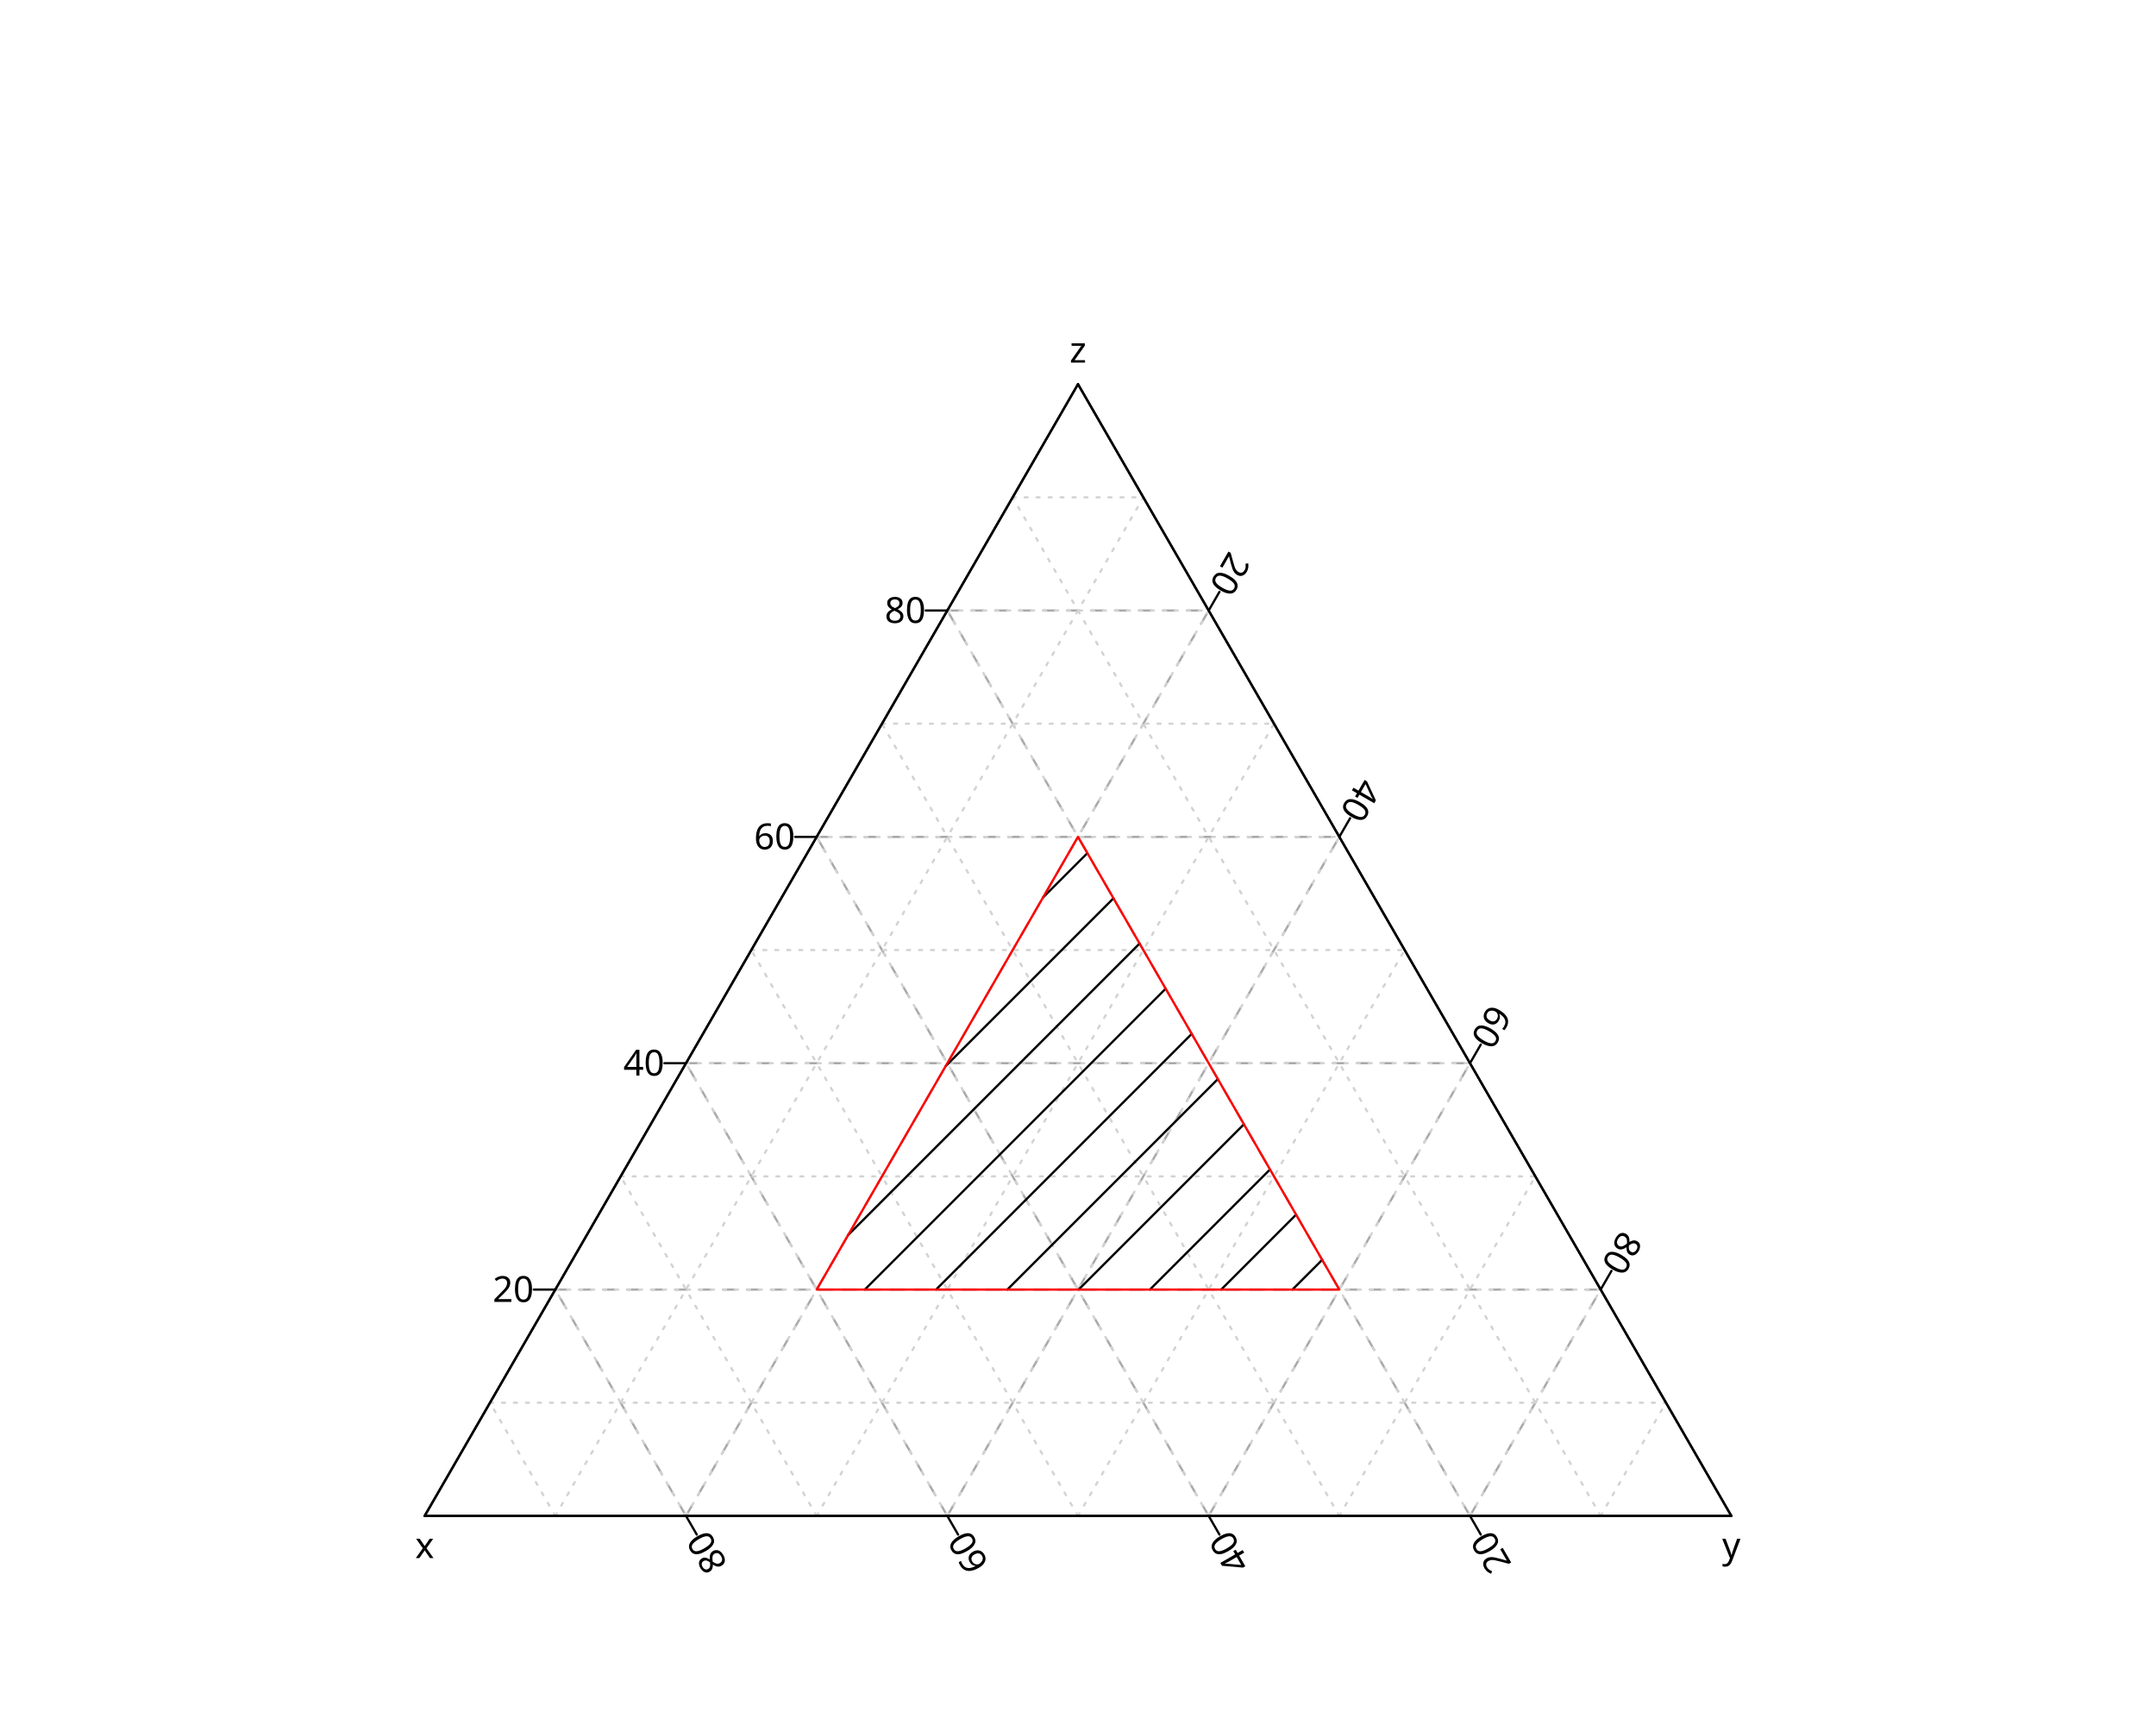
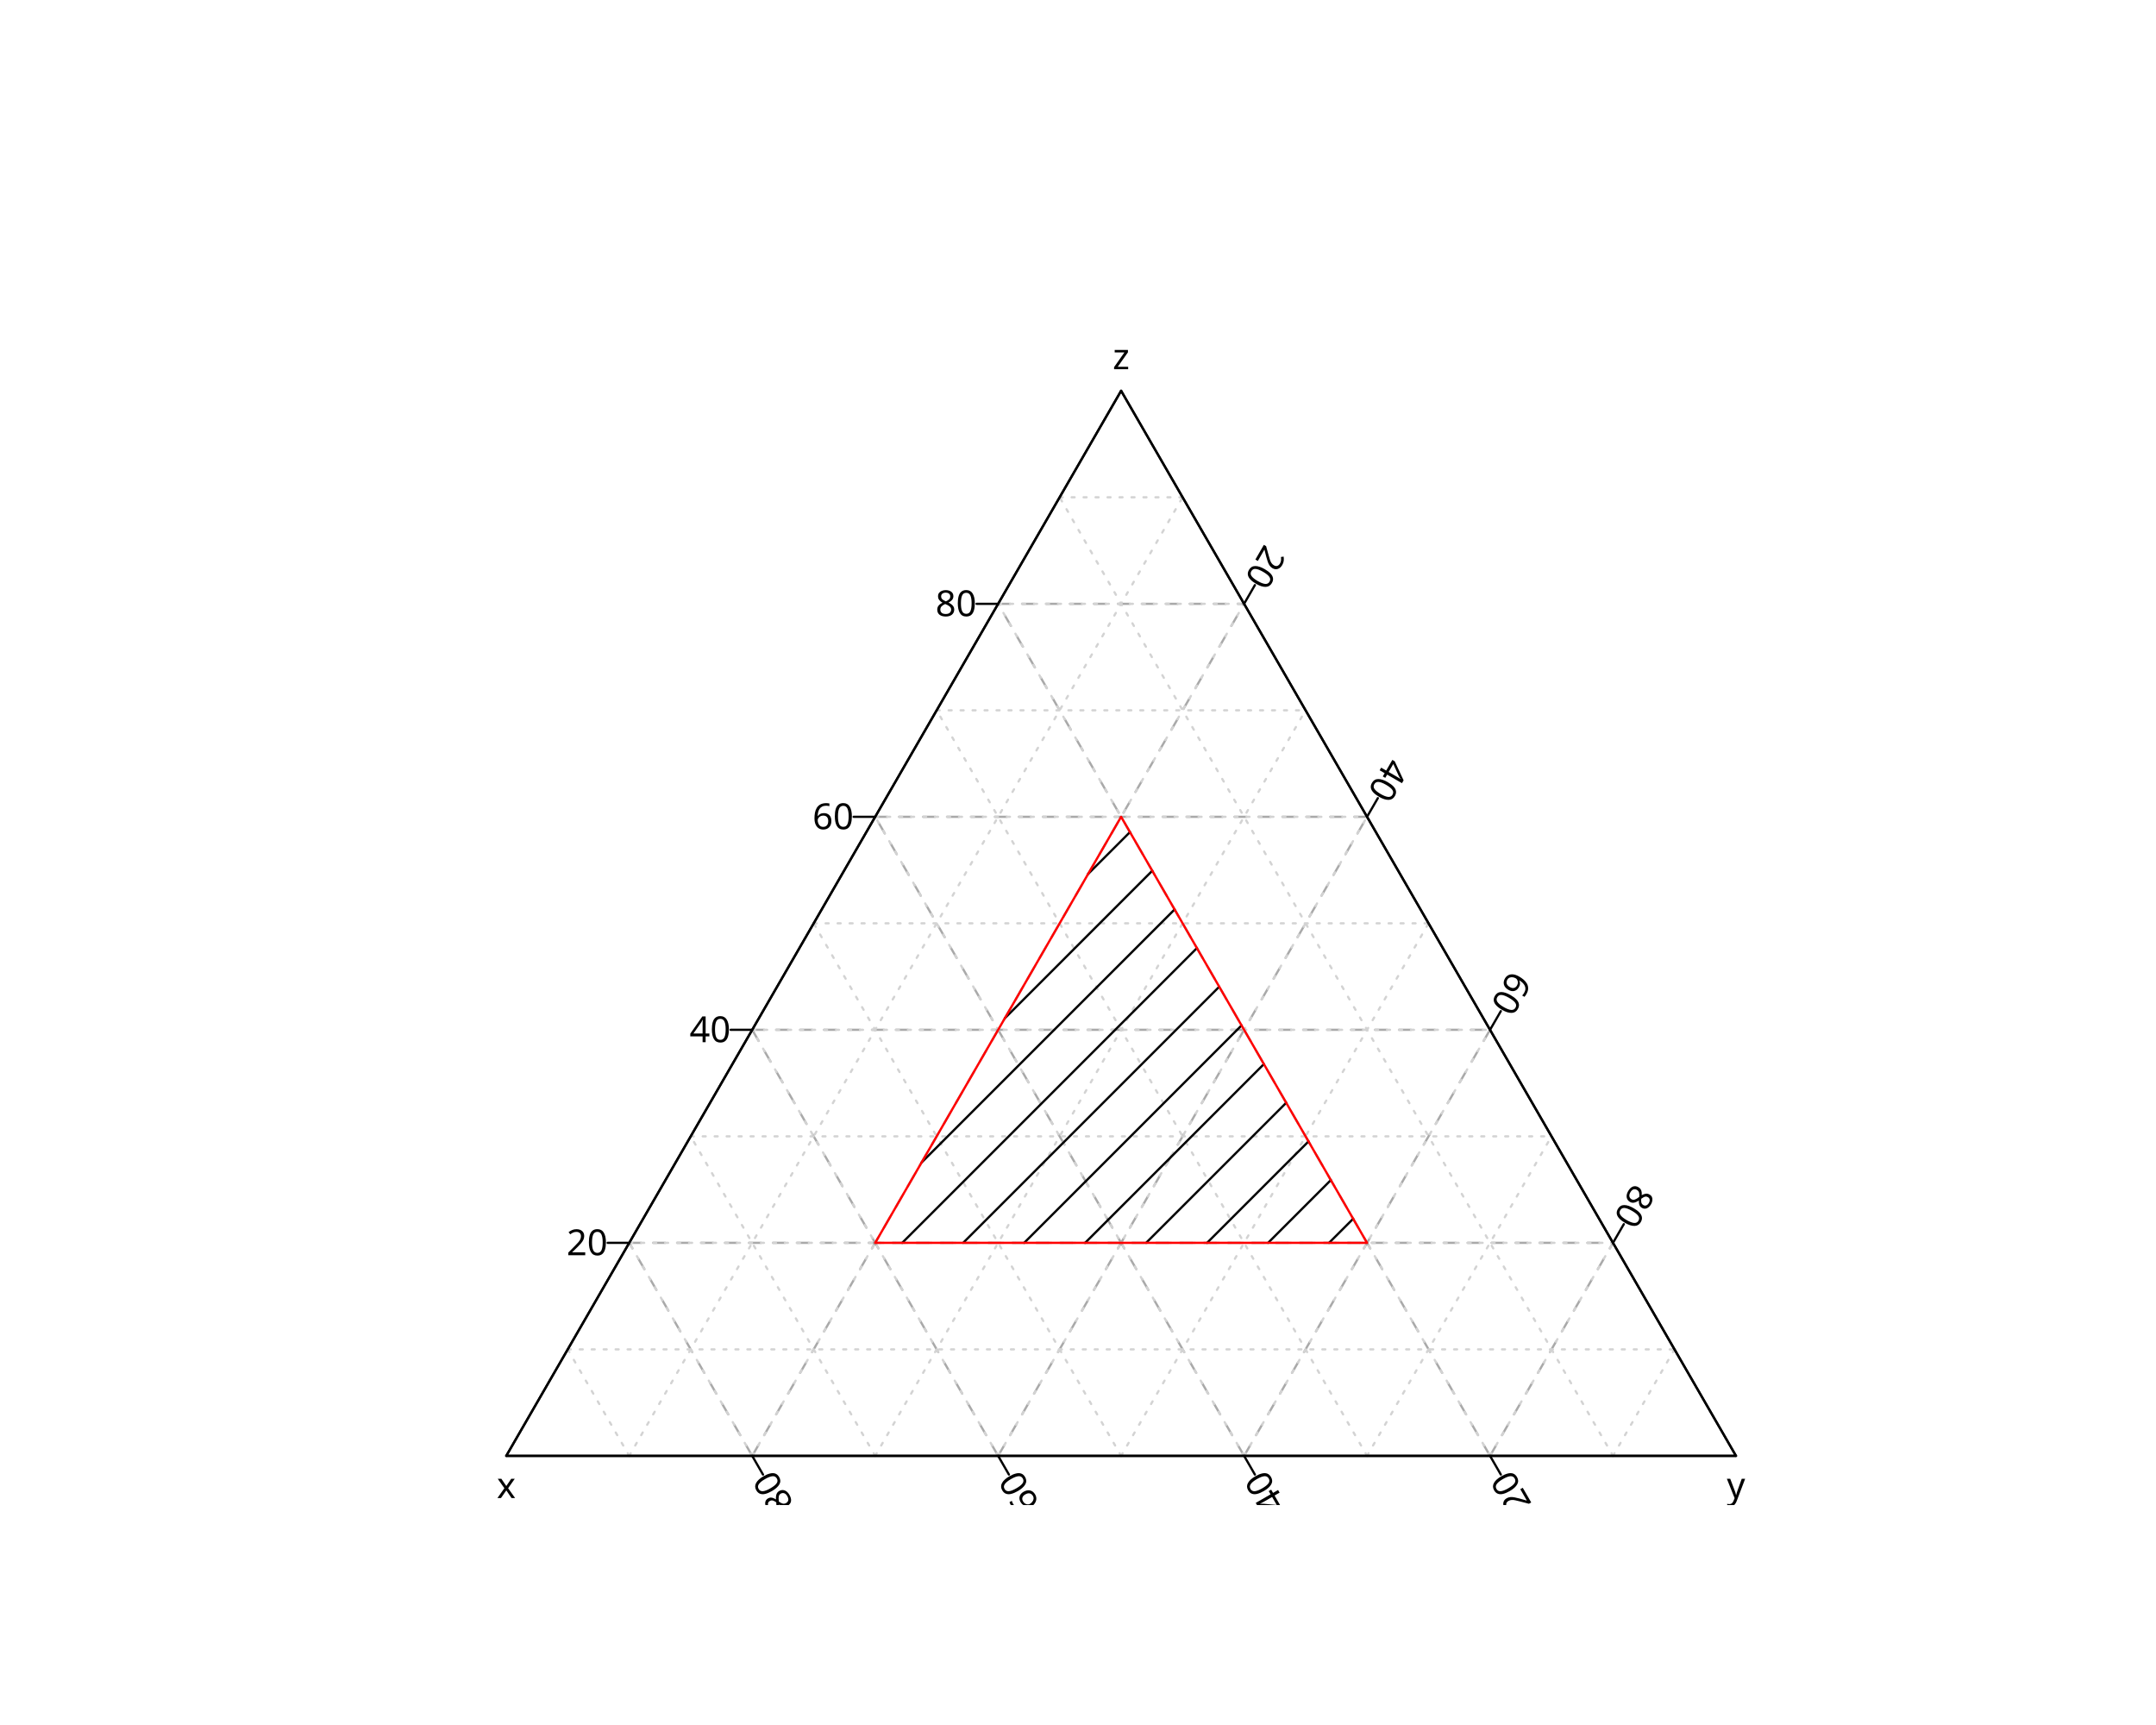
<svg xmlns="http://www.w3.org/2000/svg" class="svglite" data-engine-version="2.0" width="720.00pt" height="576.00pt" viewBox="0 0 720.00 576.00">
  <defs>
    <style type="text/css">
    .svglite line, .svglite polyline, .svglite polygon, .svglite path, .svglite rect, .svglite circle {
      fill: none;
      stroke: #000000;
      stroke-linecap: round;
      stroke-linejoin: round;
      stroke-miterlimit: 10.00;
    }
  </style>
  </defs>
  <rect width="100%" height="100%" style="stroke: none; fill: #FFFFFF;" />
  <defs>
    <clipPath id="cpMC4wMHw3MjAuMDB8MC4wMHw1NzYuMDA=">
      <rect x="0.00" y="0.00" width="720.00" height="576.00" />
    </clipPath>
  </defs>
  <g clip-path="url(#cpMC4wMHw3MjAuMDB8MC4wMHw1NzYuMDA=)">
</g>
  <defs>
-     <clipPath id="cpMTAwLjgwfDYxOS4yMHwyOC44MHw1NDcuMjA=">
-       <rect x="100.80" y="28.80" width="518.40" height="518.40" />
+     <clipPath id="cpMTUyLjY0fDU5Ni4xNnw1OS4wNHw1MDIuNTY=">
+       <rect x="152.64" y="59.04" width="443.52" height="443.52" />
    </clipPath>
  </defs>
-   <g clip-path="url(#cpMTAwLjgwfDYxOS4yMHwyOC44MHw1NDcuMjA=)">
-     <line x1="490.91" y1="506.18" x2="316.36" y2="203.86" style="stroke-width: 0.75; stroke: #A9A9A9; stroke-dasharray: 4.00,4.00;" />
-     <line x1="490.91" y1="506.18" x2="534.55" y2="430.60" style="stroke-width: 0.75; stroke: #A9A9A9; stroke-dasharray: 4.00,4.00;" />
-     <line x1="185.45" y1="430.60" x2="534.55" y2="430.60" style="stroke-width: 0.75; stroke: #A9A9A9; stroke-dasharray: 4.00,4.00;" />
-     <line x1="403.64" y1="506.18" x2="272.73" y2="279.44" style="stroke-width: 0.75; stroke: #A9A9A9; stroke-dasharray: 4.00,4.00;" />
-     <line x1="403.64" y1="506.18" x2="490.91" y2="355.02" style="stroke-width: 0.75; stroke: #A9A9A9; stroke-dasharray: 4.00,4.00;" />
-     <line x1="229.09" y1="355.02" x2="490.91" y2="355.02" style="stroke-width: 0.75; stroke: #A9A9A9; stroke-dasharray: 4.00,4.00;" />
-     <line x1="316.36" y1="506.18" x2="229.09" y2="355.02" style="stroke-width: 0.75; stroke: #A9A9A9; stroke-dasharray: 4.00,4.00;" />
-     <line x1="316.36" y1="506.18" x2="447.27" y2="279.44" style="stroke-width: 0.75; stroke: #A9A9A9; stroke-dasharray: 4.00,4.00;" />
-     <line x1="272.73" y1="279.44" x2="447.27" y2="279.44" style="stroke-width: 0.75; stroke: #A9A9A9; stroke-dasharray: 4.00,4.00;" />
-     <line x1="229.09" y1="506.18" x2="185.45" y2="430.60" style="stroke-width: 0.75; stroke: #A9A9A9; stroke-dasharray: 4.00,4.00;" />
-     <line x1="229.09" y1="506.18" x2="403.64" y2="203.86" style="stroke-width: 0.75; stroke: #A9A9A9; stroke-dasharray: 4.00,4.00;" />
-     <line x1="316.36" y1="203.86" x2="403.64" y2="203.86" style="stroke-width: 0.75; stroke: #A9A9A9; stroke-dasharray: 4.00,4.00;" />
-     <line x1="534.55" y1="506.18" x2="338.18" y2="166.07" style="stroke-width: 0.75; stroke: #D3D3D3; stroke-dasharray: 1.00,3.00;" />
-     <line x1="534.55" y1="506.18" x2="556.36" y2="468.39" style="stroke-width: 0.75; stroke: #D3D3D3; stroke-dasharray: 1.00,3.00;" />
-     <line x1="163.64" y1="468.39" x2="556.36" y2="468.39" style="stroke-width: 0.75; stroke: #D3D3D3; stroke-dasharray: 1.00,3.00;" />
-     <line x1="490.91" y1="506.18" x2="316.36" y2="203.86" style="stroke-width: 0.75; stroke: #D3D3D3; stroke-dasharray: 1.00,3.00;" />
-     <line x1="490.91" y1="506.18" x2="534.55" y2="430.60" style="stroke-width: 0.75; stroke: #D3D3D3; stroke-dasharray: 1.00,3.00;" />
-     <line x1="185.45" y1="430.60" x2="534.55" y2="430.60" style="stroke-width: 0.75; stroke: #D3D3D3; stroke-dasharray: 1.00,3.00;" />
-     <line x1="447.27" y1="506.18" x2="294.55" y2="241.65" style="stroke-width: 0.75; stroke: #D3D3D3; stroke-dasharray: 1.00,3.00;" />
-     <line x1="447.27" y1="506.18" x2="512.73" y2="392.81" style="stroke-width: 0.75; stroke: #D3D3D3; stroke-dasharray: 1.00,3.00;" />
-     <line x1="207.27" y1="392.81" x2="512.73" y2="392.81" style="stroke-width: 0.75; stroke: #D3D3D3; stroke-dasharray: 1.00,3.00;" />
-     <line x1="403.64" y1="506.18" x2="272.73" y2="279.44" style="stroke-width: 0.75; stroke: #D3D3D3; stroke-dasharray: 1.00,3.00;" />
-     <line x1="403.64" y1="506.18" x2="490.91" y2="355.02" style="stroke-width: 0.75; stroke: #D3D3D3; stroke-dasharray: 1.00,3.00;" />
-     <line x1="229.09" y1="355.02" x2="490.91" y2="355.02" style="stroke-width: 0.75; stroke: #D3D3D3; stroke-dasharray: 1.00,3.00;" />
-     <line x1="360.00" y1="506.18" x2="250.91" y2="317.23" style="stroke-width: 0.75; stroke: #D3D3D3; stroke-dasharray: 1.00,3.00;" />
-     <line x1="360.00" y1="506.18" x2="469.09" y2="317.23" style="stroke-width: 0.75; stroke: #D3D3D3; stroke-dasharray: 1.00,3.00;" />
-     <line x1="250.91" y1="317.23" x2="469.09" y2="317.23" style="stroke-width: 0.75; stroke: #D3D3D3; stroke-dasharray: 1.00,3.00;" />
-     <line x1="316.36" y1="506.18" x2="229.09" y2="355.02" style="stroke-width: 0.75; stroke: #D3D3D3; stroke-dasharray: 1.00,3.00;" />
-     <line x1="316.36" y1="506.18" x2="447.27" y2="279.44" style="stroke-width: 0.75; stroke: #D3D3D3; stroke-dasharray: 1.00,3.00;" />
-     <line x1="272.73" y1="279.44" x2="447.27" y2="279.44" style="stroke-width: 0.75; stroke: #D3D3D3; stroke-dasharray: 1.00,3.00;" />
-     <line x1="272.73" y1="506.18" x2="207.27" y2="392.81" style="stroke-width: 0.75; stroke: #D3D3D3; stroke-dasharray: 1.00,3.00;" />
-     <line x1="272.73" y1="506.18" x2="425.45" y2="241.65" style="stroke-width: 0.75; stroke: #D3D3D3; stroke-dasharray: 1.00,3.00;" />
-     <line x1="294.55" y1="241.65" x2="425.45" y2="241.65" style="stroke-width: 0.75; stroke: #D3D3D3; stroke-dasharray: 1.00,3.00;" />
-     <line x1="229.09" y1="506.18" x2="185.45" y2="430.60" style="stroke-width: 0.75; stroke: #D3D3D3; stroke-dasharray: 1.00,3.00;" />
-     <line x1="229.09" y1="506.18" x2="403.64" y2="203.86" style="stroke-width: 0.75; stroke: #D3D3D3; stroke-dasharray: 1.00,3.00;" />
-     <line x1="316.36" y1="203.86" x2="403.64" y2="203.86" style="stroke-width: 0.75; stroke: #D3D3D3; stroke-dasharray: 1.00,3.00;" />
-     <line x1="185.45" y1="506.18" x2="163.64" y2="468.39" style="stroke-width: 0.75; stroke: #D3D3D3; stroke-dasharray: 1.00,3.00;" />
-     <line x1="185.45" y1="506.18" x2="381.82" y2="166.07" style="stroke-width: 0.75; stroke: #D3D3D3; stroke-dasharray: 1.00,3.00;" />
-     <line x1="338.18" y1="166.07" x2="381.82" y2="166.07" style="stroke-width: 0.75; stroke: #D3D3D3; stroke-dasharray: 1.00,3.00;" />
-     <text transform="translate(236.27,510.35) rotate(-120)" text-anchor="end" style="font-size: 12.00px; font-family: sans;" textLength="13.35px" lengthAdjust="spacingAndGlyphs">80</text>
-     <text transform="translate(323.54,510.35) rotate(-120)" text-anchor="end" style="font-size: 12.00px; font-family: sans;" textLength="13.35px" lengthAdjust="spacingAndGlyphs">60</text>
-     <text transform="translate(410.81,510.35) rotate(-120)" text-anchor="end" style="font-size: 12.00px; font-family: sans;" textLength="13.35px" lengthAdjust="spacingAndGlyphs">40</text>
-     <text transform="translate(498.09,510.35) rotate(-120)" text-anchor="end" style="font-size: 12.00px; font-family: sans;" textLength="13.35px" lengthAdjust="spacingAndGlyphs">20</text>
-     <line x1="141.82" y1="506.18" x2="578.18" y2="506.18" style="stroke-width: 0.75;" />
-     <line x1="229.09" y1="506.18" x2="232.69" y2="512.42" style="stroke-width: 0.75;" />
-     <line x1="316.36" y1="506.18" x2="319.96" y2="512.42" style="stroke-width: 0.75;" />
-     <line x1="403.64" y1="506.18" x2="407.24" y2="512.42" style="stroke-width: 0.75;" />
-     <line x1="490.91" y1="506.18" x2="494.51" y2="512.42" style="stroke-width: 0.75;" />
-     <text transform="translate(534.57,422.30) rotate(-240)" text-anchor="end" style="font-size: 12.00px; font-family: sans;" textLength="13.35px" lengthAdjust="spacingAndGlyphs">80</text>
-     <text transform="translate(490.93,346.72) rotate(-240)" text-anchor="end" style="font-size: 12.00px; font-family: sans;" textLength="13.35px" lengthAdjust="spacingAndGlyphs">60</text>
-     <text transform="translate(447.30,271.14) rotate(-240)" text-anchor="end" style="font-size: 12.00px; font-family: sans;" textLength="13.35px" lengthAdjust="spacingAndGlyphs">40</text>
-     <text transform="translate(403.66,195.56) rotate(-240)" text-anchor="end" style="font-size: 12.00px; font-family: sans;" textLength="13.35px" lengthAdjust="spacingAndGlyphs">20</text>
-     <line x1="578.18" y1="506.18" x2="360.00" y2="128.28" style="stroke-width: 0.75;" />
-     <line x1="534.55" y1="430.60" x2="538.15" y2="424.37" style="stroke-width: 0.75;" />
-     <line x1="490.91" y1="355.02" x2="494.51" y2="348.79" style="stroke-width: 0.75;" />
-     <line x1="447.27" y1="279.44" x2="450.87" y2="273.21" style="stroke-width: 0.75;" />
-     <line x1="403.64" y1="203.86" x2="407.24" y2="197.62" style="stroke-width: 0.75;" />
-     <text x="309.16" y="207.99" text-anchor="end" style="font-size: 12.00px; font-family: sans;" textLength="13.35px" lengthAdjust="spacingAndGlyphs">80</text>
-     <text x="265.53" y="283.57" text-anchor="end" style="font-size: 12.00px; font-family: sans;" textLength="13.35px" lengthAdjust="spacingAndGlyphs">60</text>
-     <text x="221.89" y="359.15" text-anchor="end" style="font-size: 12.00px; font-family: sans;" textLength="13.35px" lengthAdjust="spacingAndGlyphs">40</text>
-     <text x="178.25" y="434.73" text-anchor="end" style="font-size: 12.00px; font-family: sans;" textLength="13.35px" lengthAdjust="spacingAndGlyphs">20</text>
-     <line x1="360.00" y1="128.28" x2="141.82" y2="506.18" style="stroke-width: 0.75;" />
-     <line x1="316.36" y1="203.86" x2="309.16" y2="203.86" style="stroke-width: 0.75;" />
-     <line x1="272.73" y1="279.44" x2="265.53" y2="279.44" style="stroke-width: 0.75;" />
-     <line x1="229.09" y1="355.02" x2="221.89" y2="355.02" style="stroke-width: 0.75;" />
-     <line x1="185.45" y1="430.60" x2="178.25" y2="430.60" style="stroke-width: 0.75;" />
-     <polygon points="141.82,506.18 360.00,128.28 578.18,506.18 " style="stroke-width: 0.75; fill: none;" />
-     <text x="141.82" y="520.26" text-anchor="middle" style="font-size: 12.00px; font-family: sans;" textLength="6.00px" lengthAdjust="spacingAndGlyphs">x</text>
-     <text x="578.18" y="520.26" text-anchor="middle" style="font-size: 12.00px; font-family: sans;" textLength="6.00px" lengthAdjust="spacingAndGlyphs">y</text>
-     <text x="360.00" y="121.08" text-anchor="middle" style="font-size: 12.00px; font-family: sans;" textLength="6.00px" lengthAdjust="spacingAndGlyphs">z</text>
-     <line x1="348.31" y1="299.69" x2="363.13" y2="284.87" style="stroke-width: 0.75;" />
-     <line x1="315.79" y1="356.01" x2="371.85" y2="299.96" style="stroke-width: 0.75;" />
-     <line x1="283.28" y1="412.33" x2="380.56" y2="315.05" style="stroke-width: 0.75;" />
-     <line x1="288.81" y1="430.60" x2="389.27" y2="330.14" style="stroke-width: 0.75;" />
-     <line x1="312.61" y1="430.60" x2="397.98" y2="345.23" style="stroke-width: 0.75;" />
-     <line x1="336.41" y1="430.60" x2="406.70" y2="360.32" style="stroke-width: 0.75;" />
-     <line x1="360.22" y1="430.60" x2="415.41" y2="375.41" style="stroke-width: 0.75;" />
-     <line x1="384.02" y1="430.60" x2="424.12" y2="390.50" style="stroke-width: 0.75;" />
-     <line x1="407.82" y1="430.60" x2="432.83" y2="405.59" style="stroke-width: 0.75;" />
-     <line x1="431.62" y1="430.60" x2="441.55" y2="420.68" style="stroke-width: 0.75;" />
-     <polygon points="360.00,279.44 272.73,430.60 447.27,430.60 403.64,355.02 " style="stroke-width: 0.75; stroke: #FF0000; fill: none;" />
+   <g clip-path="url(#cpMTUyLjY0fDU5Ni4xNnw1OS4wNHw1MDIuNTY=)">
+     <line x1="497.60" y1="486.13" x2="333.33" y2="201.62" style="stroke-width: 0.75; stroke: #A9A9A9; stroke-dasharray: 4.00,4.00;" />
+     <line x1="497.60" y1="486.13" x2="538.67" y2="415.00" style="stroke-width: 0.75; stroke: #A9A9A9; stroke-dasharray: 4.00,4.00;" />
+     <line x1="210.13" y1="415.00" x2="538.67" y2="415.00" style="stroke-width: 0.75; stroke: #A9A9A9; stroke-dasharray: 4.00,4.00;" />
+     <line x1="415.47" y1="486.13" x2="292.27" y2="272.74" style="stroke-width: 0.75; stroke: #A9A9A9; stroke-dasharray: 4.00,4.00;" />
+     <line x1="415.47" y1="486.13" x2="497.60" y2="343.87" style="stroke-width: 0.75; stroke: #A9A9A9; stroke-dasharray: 4.00,4.00;" />
+     <line x1="251.20" y1="343.87" x2="497.60" y2="343.87" style="stroke-width: 0.75; stroke: #A9A9A9; stroke-dasharray: 4.00,4.00;" />
+     <line x1="333.33" y1="486.13" x2="251.20" y2="343.87" style="stroke-width: 0.75; stroke: #A9A9A9; stroke-dasharray: 4.00,4.00;" />
+     <line x1="333.33" y1="486.13" x2="456.53" y2="272.74" style="stroke-width: 0.75; stroke: #A9A9A9; stroke-dasharray: 4.00,4.00;" />
+     <line x1="292.27" y1="272.74" x2="456.53" y2="272.74" style="stroke-width: 0.75; stroke: #A9A9A9; stroke-dasharray: 4.00,4.00;" />
+     <line x1="251.20" y1="486.13" x2="210.13" y2="415.00" style="stroke-width: 0.75; stroke: #A9A9A9; stroke-dasharray: 4.00,4.00;" />
+     <line x1="251.20" y1="486.13" x2="415.47" y2="201.62" style="stroke-width: 0.75; stroke: #A9A9A9; stroke-dasharray: 4.00,4.00;" />
+     <line x1="333.33" y1="201.62" x2="415.47" y2="201.62" style="stroke-width: 0.75; stroke: #A9A9A9; stroke-dasharray: 4.00,4.00;" />
+     <line x1="538.67" y1="486.13" x2="353.87" y2="166.05" style="stroke-width: 0.75; stroke: #D3D3D3; stroke-dasharray: 1.00,3.00;" />
+     <line x1="538.67" y1="486.13" x2="559.20" y2="450.57" style="stroke-width: 0.75; stroke: #D3D3D3; stroke-dasharray: 1.00,3.00;" />
+     <line x1="189.60" y1="450.57" x2="559.20" y2="450.57" style="stroke-width: 0.75; stroke: #D3D3D3; stroke-dasharray: 1.00,3.00;" />
+     <line x1="497.60" y1="486.13" x2="333.33" y2="201.62" style="stroke-width: 0.75; stroke: #D3D3D3; stroke-dasharray: 1.00,3.00;" />
+     <line x1="497.60" y1="486.13" x2="538.67" y2="415.00" style="stroke-width: 0.75; stroke: #D3D3D3; stroke-dasharray: 1.00,3.00;" />
+     <line x1="210.13" y1="415.00" x2="538.67" y2="415.00" style="stroke-width: 0.75; stroke: #D3D3D3; stroke-dasharray: 1.00,3.00;" />
+     <line x1="456.53" y1="486.13" x2="312.80" y2="237.18" style="stroke-width: 0.75; stroke: #D3D3D3; stroke-dasharray: 1.00,3.00;" />
+     <line x1="456.53" y1="486.13" x2="518.13" y2="379.44" style="stroke-width: 0.75; stroke: #D3D3D3; stroke-dasharray: 1.00,3.00;" />
+     <line x1="230.67" y1="379.44" x2="518.13" y2="379.44" style="stroke-width: 0.75; stroke: #D3D3D3; stroke-dasharray: 1.00,3.00;" />
+     <line x1="415.47" y1="486.13" x2="292.27" y2="272.74" style="stroke-width: 0.75; stroke: #D3D3D3; stroke-dasharray: 1.00,3.00;" />
+     <line x1="415.47" y1="486.13" x2="497.60" y2="343.87" style="stroke-width: 0.75; stroke: #D3D3D3; stroke-dasharray: 1.00,3.00;" />
+     <line x1="251.20" y1="343.87" x2="497.60" y2="343.87" style="stroke-width: 0.75; stroke: #D3D3D3; stroke-dasharray: 1.00,3.00;" />
+     <line x1="374.40" y1="486.13" x2="271.73" y2="308.31" style="stroke-width: 0.75; stroke: #D3D3D3; stroke-dasharray: 1.00,3.00;" />
+     <line x1="374.40" y1="486.13" x2="477.07" y2="308.31" style="stroke-width: 0.75; stroke: #D3D3D3; stroke-dasharray: 1.00,3.00;" />
+     <line x1="271.73" y1="308.31" x2="477.07" y2="308.31" style="stroke-width: 0.75; stroke: #D3D3D3; stroke-dasharray: 1.00,3.00;" />
+     <line x1="333.33" y1="486.13" x2="251.20" y2="343.87" style="stroke-width: 0.75; stroke: #D3D3D3; stroke-dasharray: 1.00,3.00;" />
+     <line x1="333.33" y1="486.13" x2="456.53" y2="272.74" style="stroke-width: 0.75; stroke: #D3D3D3; stroke-dasharray: 1.00,3.00;" />
+     <line x1="292.27" y1="272.74" x2="456.53" y2="272.74" style="stroke-width: 0.75; stroke: #D3D3D3; stroke-dasharray: 1.00,3.00;" />
+     <line x1="292.27" y1="486.13" x2="230.67" y2="379.44" style="stroke-width: 0.75; stroke: #D3D3D3; stroke-dasharray: 1.00,3.00;" />
+     <line x1="292.27" y1="486.13" x2="436.00" y2="237.18" style="stroke-width: 0.75; stroke: #D3D3D3; stroke-dasharray: 1.00,3.00;" />
+     <line x1="312.80" y1="237.18" x2="436.00" y2="237.18" style="stroke-width: 0.75; stroke: #D3D3D3; stroke-dasharray: 1.00,3.00;" />
+     <line x1="251.20" y1="486.13" x2="210.13" y2="415.00" style="stroke-width: 0.75; stroke: #D3D3D3; stroke-dasharray: 1.00,3.00;" />
+     <line x1="251.20" y1="486.13" x2="415.47" y2="201.62" style="stroke-width: 0.75; stroke: #D3D3D3; stroke-dasharray: 1.00,3.00;" />
+     <line x1="333.33" y1="201.62" x2="415.47" y2="201.62" style="stroke-width: 0.75; stroke: #D3D3D3; stroke-dasharray: 1.00,3.00;" />
+     <line x1="210.13" y1="486.13" x2="189.60" y2="450.57" style="stroke-width: 0.75; stroke: #D3D3D3; stroke-dasharray: 1.00,3.00;" />
+     <line x1="210.13" y1="486.13" x2="394.93" y2="166.05" style="stroke-width: 0.75; stroke: #D3D3D3; stroke-dasharray: 1.00,3.00;" />
+     <line x1="353.87" y1="166.05" x2="394.93" y2="166.05" style="stroke-width: 0.75; stroke: #D3D3D3; stroke-dasharray: 1.00,3.00;" />
+     <text transform="translate(258.38,490.30) rotate(-120)" text-anchor="end" style="font-size: 12.00px; font-family: sans;" textLength="13.35px" lengthAdjust="spacingAndGlyphs">80</text>
+     <text transform="translate(340.51,490.30) rotate(-120)" text-anchor="end" style="font-size: 12.00px; font-family: sans;" textLength="13.35px" lengthAdjust="spacingAndGlyphs">60</text>
+     <text transform="translate(422.64,490.30) rotate(-120)" text-anchor="end" style="font-size: 12.00px; font-family: sans;" textLength="13.35px" lengthAdjust="spacingAndGlyphs">40</text>
+     <text transform="translate(504.78,490.30) rotate(-120)" text-anchor="end" style="font-size: 12.00px; font-family: sans;" textLength="13.35px" lengthAdjust="spacingAndGlyphs">20</text>
+     <line x1="169.07" y1="486.13" x2="579.73" y2="486.13" style="stroke-width: 0.75;" />
+     <line x1="251.20" y1="486.13" x2="254.80" y2="492.37" style="stroke-width: 0.75;" />
+     <line x1="333.33" y1="486.13" x2="336.93" y2="492.37" style="stroke-width: 0.75;" />
+     <line x1="415.47" y1="486.13" x2="419.07" y2="492.37" style="stroke-width: 0.75;" />
+     <line x1="497.60" y1="486.13" x2="501.20" y2="492.37" style="stroke-width: 0.75;" />
+     <text transform="translate(538.69,406.70) rotate(-240)" text-anchor="end" style="font-size: 12.00px; font-family: sans;" textLength="13.35px" lengthAdjust="spacingAndGlyphs">80</text>
+     <text transform="translate(497.62,335.57) rotate(-240)" text-anchor="end" style="font-size: 12.00px; font-family: sans;" textLength="13.35px" lengthAdjust="spacingAndGlyphs">60</text>
+     <text transform="translate(456.56,264.44) rotate(-240)" text-anchor="end" style="font-size: 12.00px; font-family: sans;" textLength="13.35px" lengthAdjust="spacingAndGlyphs">40</text>
+     <text transform="translate(415.49,193.32) rotate(-240)" text-anchor="end" style="font-size: 12.00px; font-family: sans;" textLength="13.35px" lengthAdjust="spacingAndGlyphs">20</text>
+     <line x1="579.73" y1="486.13" x2="374.40" y2="130.49" style="stroke-width: 0.75;" />
+     <line x1="538.67" y1="415.00" x2="542.27" y2="408.77" style="stroke-width: 0.75;" />
+     <line x1="497.60" y1="343.87" x2="501.20" y2="337.64" style="stroke-width: 0.75;" />
+     <line x1="456.53" y1="272.74" x2="460.13" y2="266.51" style="stroke-width: 0.75;" />
+     <line x1="415.47" y1="201.62" x2="419.07" y2="195.38" style="stroke-width: 0.75;" />
+     <text x="326.13" y="205.74" text-anchor="end" style="font-size: 12.00px; font-family: sans;" textLength="13.35px" lengthAdjust="spacingAndGlyphs">80</text>
+     <text x="285.07" y="276.87" text-anchor="end" style="font-size: 12.00px; font-family: sans;" textLength="13.35px" lengthAdjust="spacingAndGlyphs">60</text>
+     <text x="244.00" y="348.00" text-anchor="end" style="font-size: 12.00px; font-family: sans;" textLength="13.35px" lengthAdjust="spacingAndGlyphs">40</text>
+     <text x="202.93" y="419.13" text-anchor="end" style="font-size: 12.00px; font-family: sans;" textLength="13.35px" lengthAdjust="spacingAndGlyphs">20</text>
+     <line x1="374.40" y1="130.49" x2="169.07" y2="486.13" style="stroke-width: 0.75;" />
+     <line x1="333.33" y1="201.62" x2="326.13" y2="201.62" style="stroke-width: 0.75;" />
+     <line x1="292.27" y1="272.74" x2="285.07" y2="272.74" style="stroke-width: 0.75;" />
+     <line x1="251.20" y1="343.87" x2="244.00" y2="343.87" style="stroke-width: 0.75;" />
+     <line x1="210.13" y1="415.00" x2="202.93" y2="415.00" style="stroke-width: 0.75;" />
+     <polygon points="169.07,486.13 374.40,130.49 579.73,486.13 " style="stroke-width: 0.75; fill: none;" />
+     <text x="169.07" y="500.22" text-anchor="middle" style="font-size: 12.00px; font-family: sans;" textLength="6.00px" lengthAdjust="spacingAndGlyphs">x</text>
+     <text x="579.73" y="500.22" text-anchor="middle" style="font-size: 12.00px; font-family: sans;" textLength="6.00px" lengthAdjust="spacingAndGlyphs">y</text>
+     <text x="374.40" y="123.29" text-anchor="middle" style="font-size: 12.00px; font-family: sans;" textLength="6.00px" lengthAdjust="spacingAndGlyphs">z</text>
+     <line x1="363.40" y1="291.80" x2="377.35" y2="277.85" style="stroke-width: 0.75;" />
+     <line x1="335.58" y1="339.99" x2="384.80" y2="290.76" style="stroke-width: 0.75;" />
+     <line x1="307.76" y1="388.17" x2="392.26" y2="303.67" style="stroke-width: 0.75;" />
+     <line x1="301.29" y1="415.00" x2="399.71" y2="316.58" style="stroke-width: 0.75;" />
+     <line x1="321.65" y1="415.00" x2="407.16" y2="329.49" style="stroke-width: 0.75;" />
+     <line x1="342.02" y1="415.00" x2="414.62" y2="342.40" style="stroke-width: 0.75;" />
+     <line x1="362.38" y1="415.00" x2="422.07" y2="355.32" style="stroke-width: 0.75;" />
+     <line x1="382.75" y1="415.00" x2="429.53" y2="368.23" style="stroke-width: 0.75;" />
+     <line x1="403.11" y1="415.00" x2="436.98" y2="381.14" style="stroke-width: 0.75;" />
+     <line x1="423.48" y1="415.00" x2="444.43" y2="394.05" style="stroke-width: 0.75;" />
+     <line x1="443.84" y1="415.00" x2="451.89" y2="406.96" style="stroke-width: 0.75;" />
+     <polygon points="374.40,272.74 292.27,415.00 456.53,415.00 415.47,343.87 " style="stroke-width: 0.75; stroke: #FF0000; fill: none;" />
  </g>
</svg>
